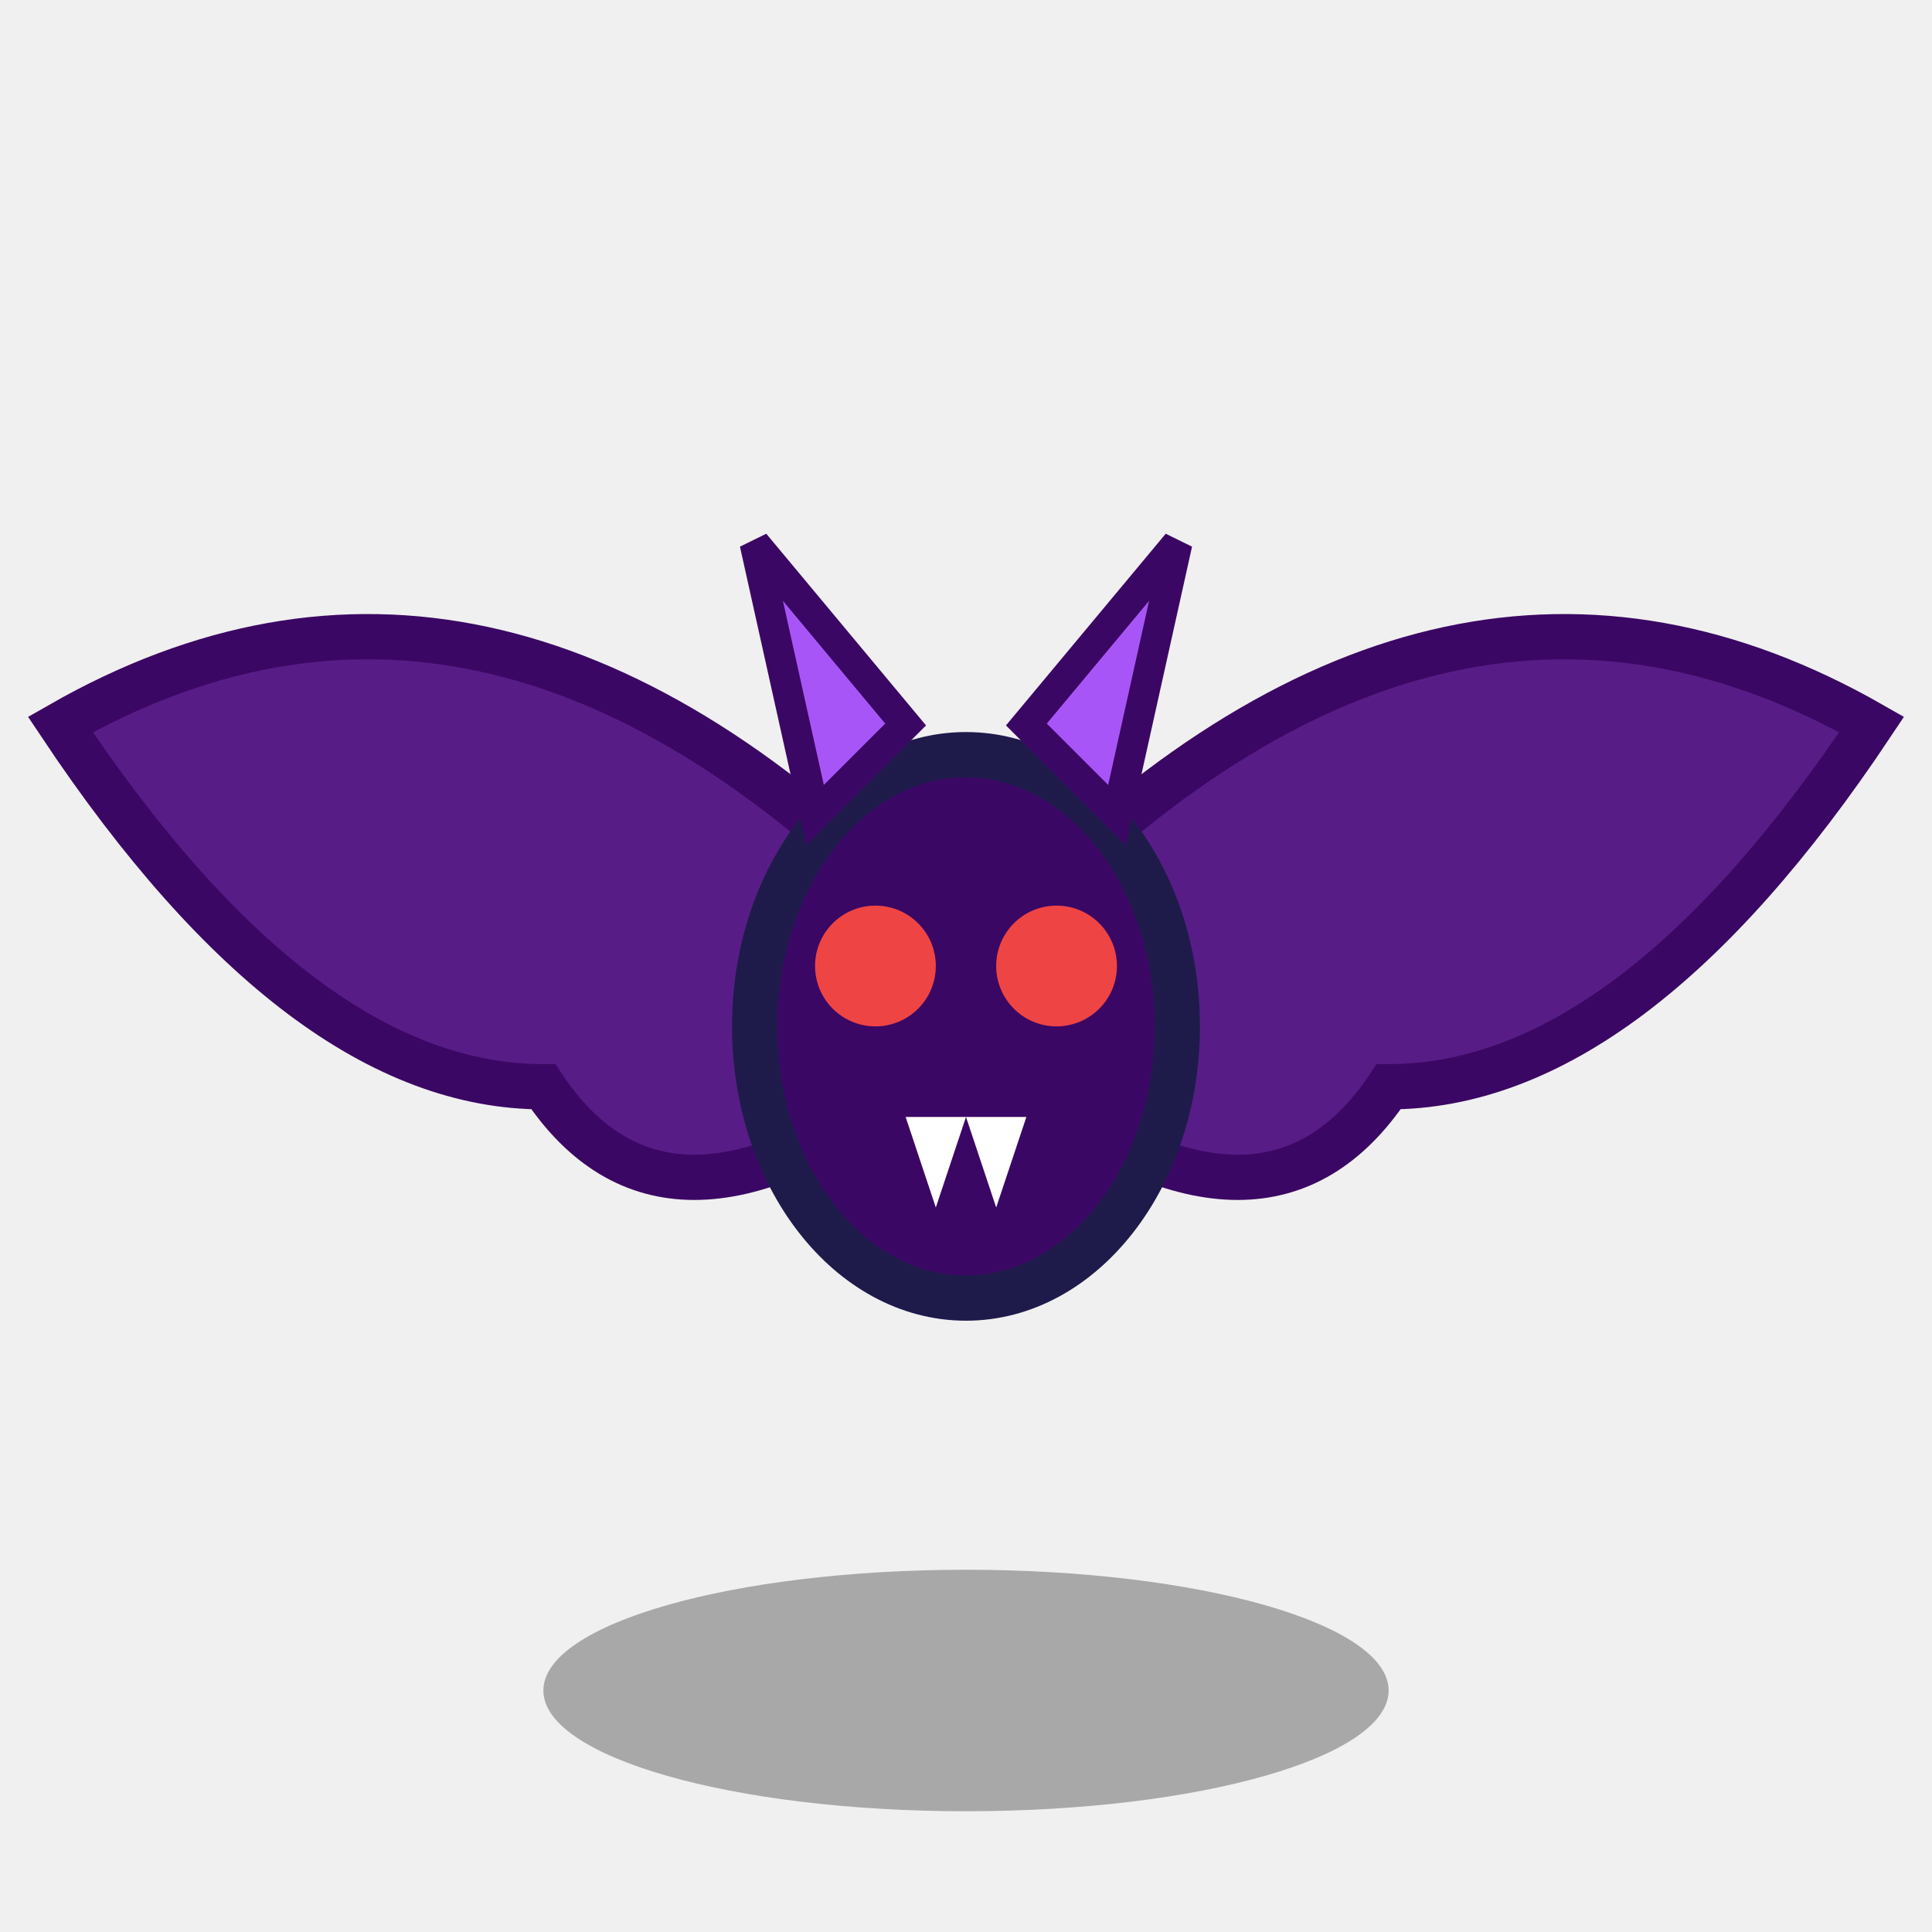
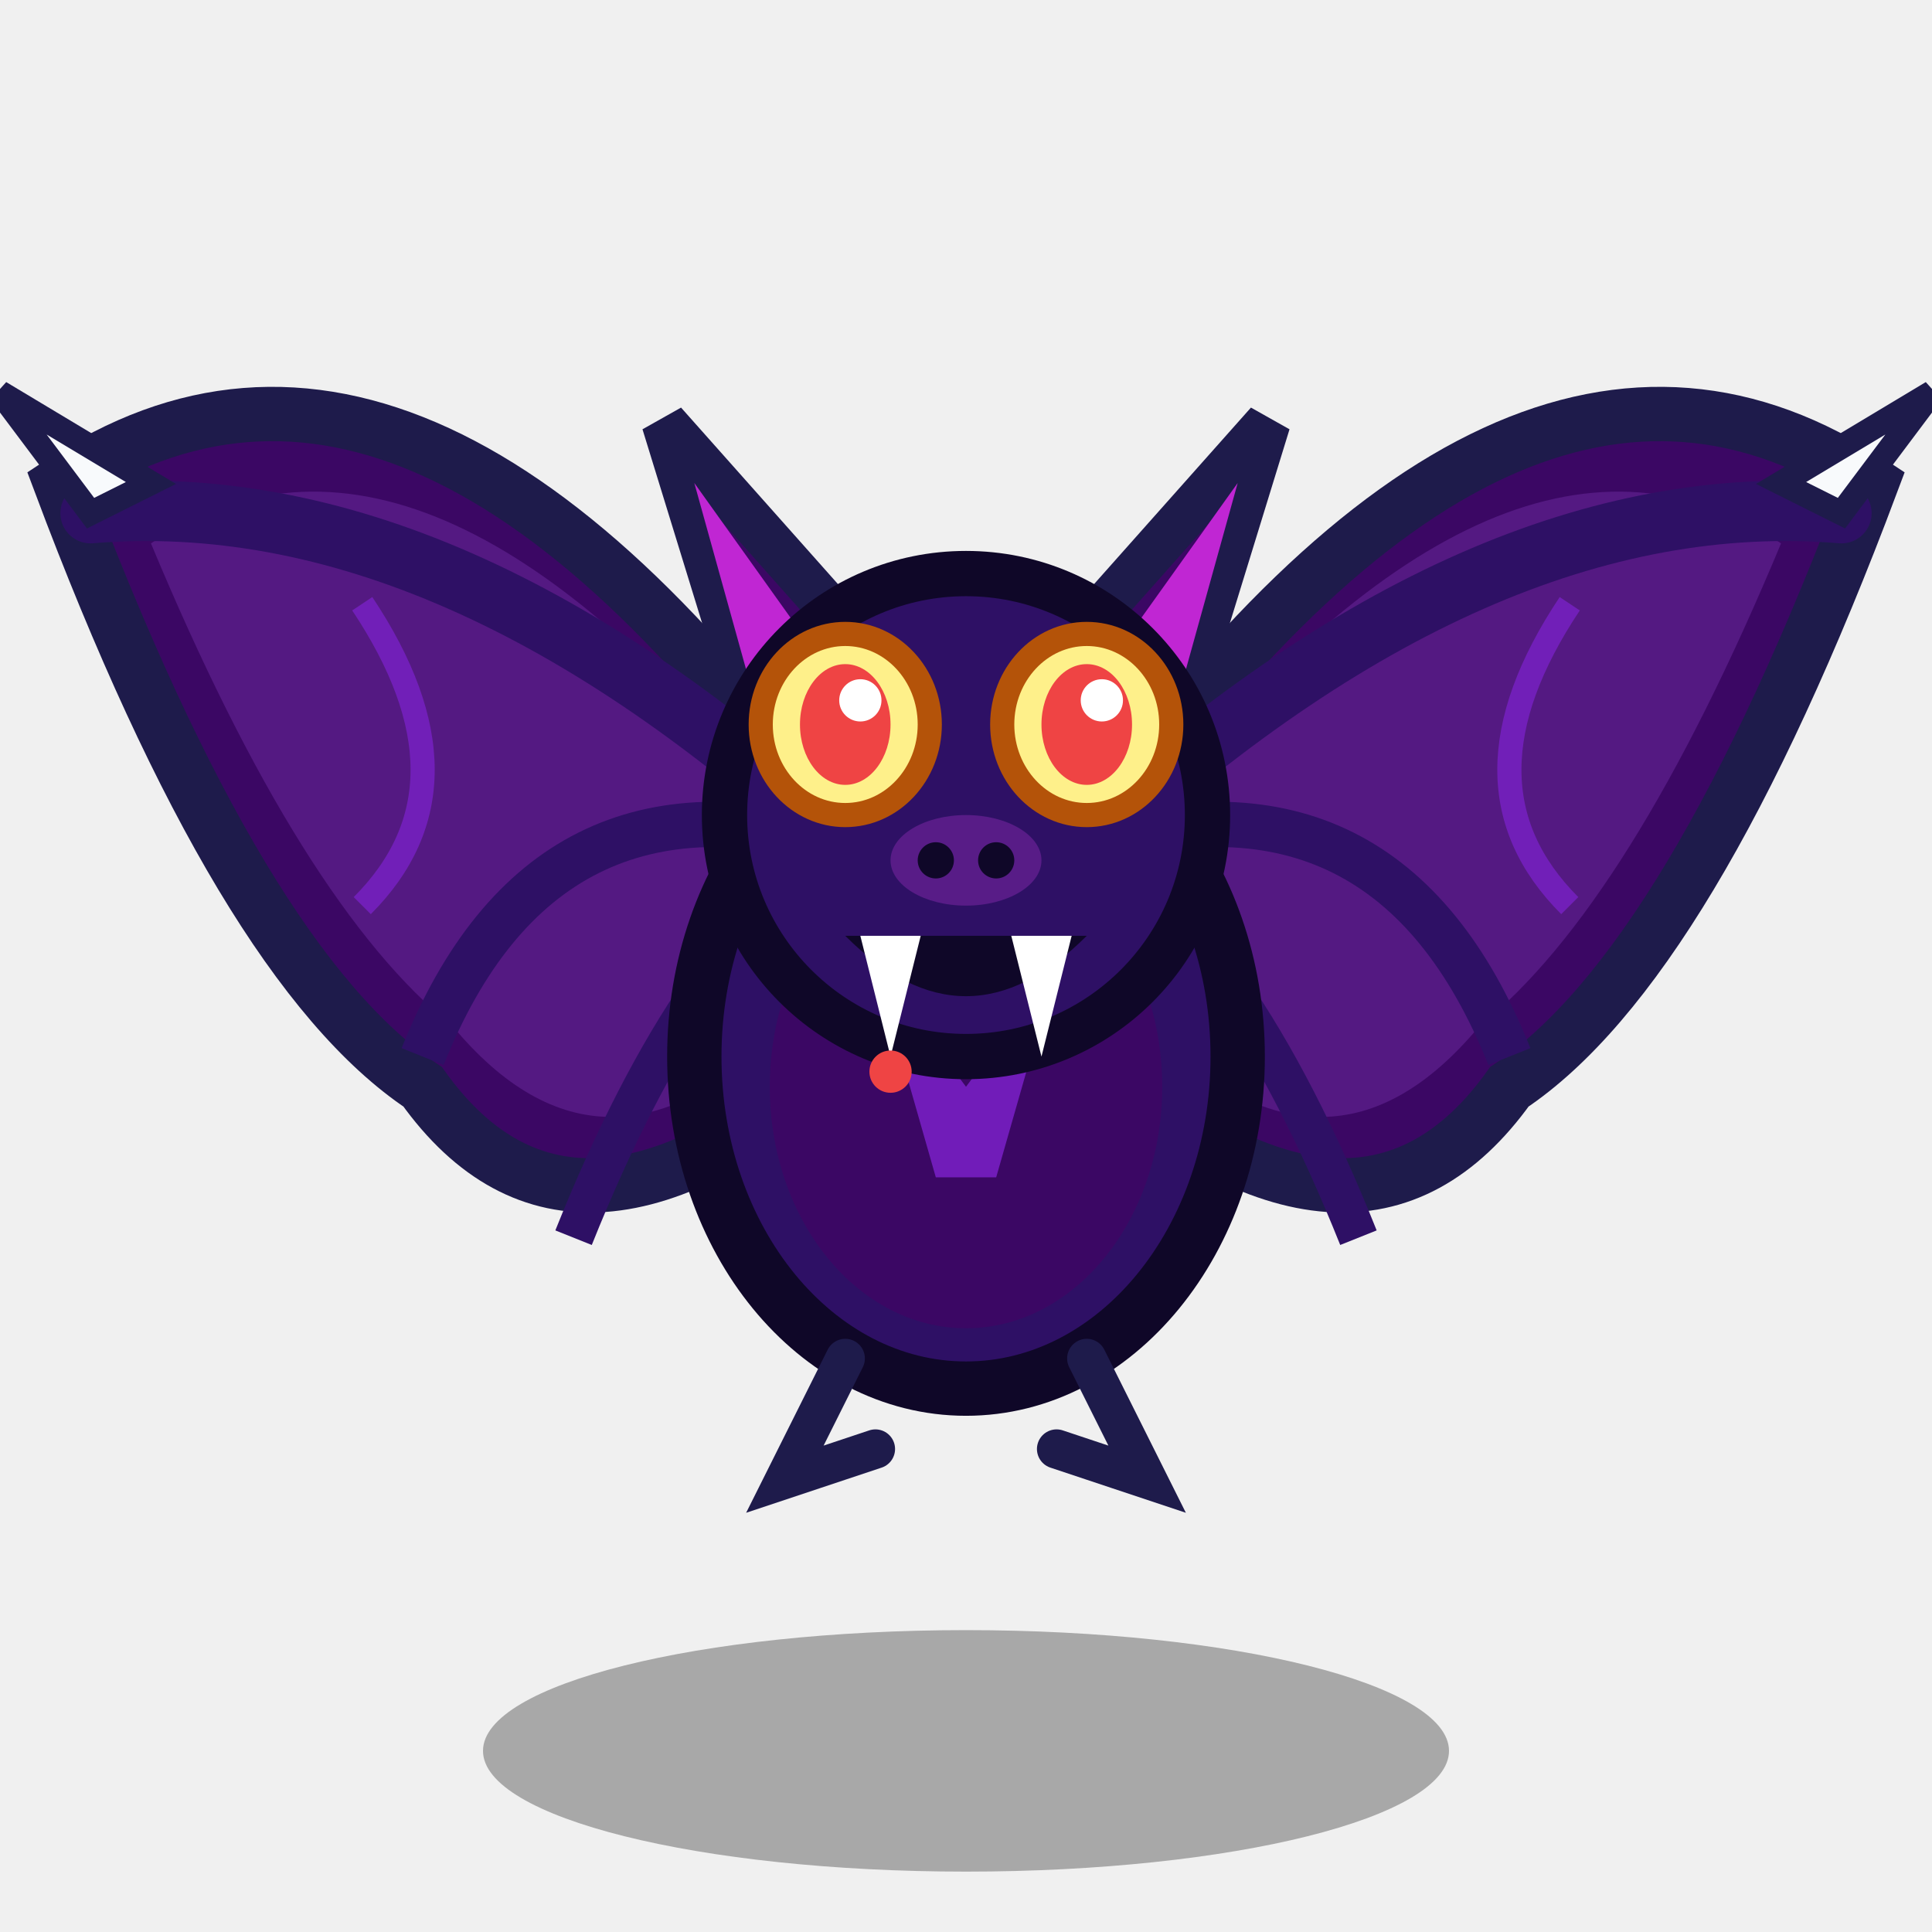
<svg xmlns="http://www.w3.org/2000/svg" viewBox="0 0 64 64" width="64" height="64">
-   <ellipse cx="32" cy="56" rx="14" ry="4" fill="rgba(0,0,0,0.3)" />
-   <path d="M30 30 Q16 16 2 24 Q10 36 18 36 Q22 42 30 36 Z" fill="#581c87" stroke="#3b0764" stroke-width="1.5" />
-   <path d="M34 30 Q48 16 62 24 Q54 36 46 36 Q42 42 34 36 Z" fill="#581c87" stroke="#3b0764" stroke-width="1.5" />
-   <ellipse cx="32" cy="34" rx="7" ry="9" fill="#3b0764" stroke="#1e1b4b" stroke-width="1.5" />
-   <polygon points="27,27 25,18 30,24" fill="#a855f7" stroke="#3b0764" stroke-width="1" />
-   <polygon points="37,27 39,18 34,24" fill="#a855f7" stroke="#3b0764" stroke-width="1" />
-   <circle cx="29" cy="32" r="2" fill="#ef4444" />
-   <circle cx="35" cy="32" r="2" fill="#ef4444" />
-   <polygon points="30,37 31,40 32,37" fill="#ffffff" />
-   <polygon points="32,37 33,40 34,37" fill="#ffffff" />
+   <ellipse cx="32" cy="58" rx="16" ry="4" fill="rgba(0,0,0,0.3)" />
+   <path d="M28 28 Q14 8 2 16 Q8 32 14 36 Q19 43 28 35 Z" fill="#3b0764" stroke="#1e1b4b" stroke-width="1.8" />
+   <path d="M26 27 Q14 12 5 18 Q10 30 15 34 Q20 40 26 34 Z" fill="#581c87" opacity="0.85" />
+   <path d="M28 28 Q15 16 3 17" stroke="#2e1065" stroke-width="2" fill="none" stroke-linecap="round" />
+   <path d="M28 28 Q18 25 14 35" stroke="#2e1065" stroke-width="1.5" fill="none" />
+   <path d="M28 28 Q23 31 19 41" stroke="#2e1065" stroke-width="1.3" fill="none" />
+   <polygon points="3,17 0,13 5,16" fill="#f8fafc" stroke="#1e1b4b" stroke-width="0.8" />
+   <path d="M12 20 Q16 26 12 30" stroke="#7e22ce" stroke-width="0.8" fill="none" opacity="0.7" />
+   <path d="M36 28 Q50 8 62 16 Q56 32 50 36 Q45 43 36 35 Z" fill="#3b0764" stroke="#1e1b4b" stroke-width="1.8" />
+   <path d="M38 27 Q50 12 59 18 Q54 30 49 34 Q44 40 38 34 Z" fill="#581c87" opacity="0.85" />
+   <path d="M36 28 Q49 16 61 17" stroke="#2e1065" stroke-width="2" fill="none" stroke-linecap="round" />
+   <path d="M36 28 Q46 25 50 35" stroke="#2e1065" stroke-width="1.5" fill="none" />
+   <path d="M36 28 Q41 31 45 41" stroke="#2e1065" stroke-width="1.3" fill="none" />
+   <polygon points="61,17 64,13 59,16" fill="#f8fafc" stroke="#1e1b4b" stroke-width="0.8" />
+   <path d="M52 20 Q48 26 52 30" stroke="#7e22ce" stroke-width="0.8" fill="none" opacity="0.7" />
+   <ellipse cx="32" cy="35" rx="9" ry="11" fill="#2e1065" stroke="#0f0728" stroke-width="1.8" />
+   <ellipse cx="32" cy="36" rx="6.5" ry="8" fill="#3b0764" />
+   <path d="M29 32 L32 36 L35 32 L33 39 L31 39 Z" fill="#7e22ce" opacity="0.8" />
+   <polygon points="26,27 22,14 30,23" fill="#3b0764" stroke="#1e1b4b" stroke-width="1.5" />
+   <polygon points="25.5,25 23,16 28,23" fill="#c026d3" />
+   <polygon points="38,27 42,14 34,23" fill="#3b0764" stroke="#1e1b4b" stroke-width="1.5" />
+   <polygon points="38.5,25 41,16 36,23" fill="#c026d3" />
+   <circle cx="32" cy="27" r="8" fill="#2e1065" stroke="#0f0728" stroke-width="1.5" />
+   <ellipse cx="32" cy="28.5" rx="2.5" ry="1.5" fill="#581c87" />
+   <circle cx="31" cy="28.5" r="0.6" fill="#0f0728" />
+   <circle cx="33" cy="28.5" r="0.6" fill="#0f0728" />
+   <ellipse cx="28" cy="24" rx="2.8" ry="3" fill="#fef08a" stroke="#b45309" stroke-width="0.8" />
+   <ellipse cx="28" cy="24" rx="1.5" ry="2" fill="#ef4444" />
+   <circle cx="28.5" cy="23.2" r="0.7" fill="#ffffff" />
+   <ellipse cx="36" cy="24" rx="2.8" ry="3" fill="#fef08a" stroke="#b45309" stroke-width="0.8" />
+   <ellipse cx="36" cy="24" rx="1.5" ry="2" fill="#ef4444" />
+   <circle cx="36.5" cy="23.2" r="0.7" fill="#ffffff" />
+   <path d="M28 31 Q32 35 36 31 Z" fill="#0f0728" />
+   <polygon points="28.5,31 29.5,35 30.5,31" fill="#ffffff" />
+   <polygon points="33.5,31 34.5,35 35.5,31" fill="#ffffff" />
+   <circle cx="29.5" cy="35.5" r="0.7" fill="#ef4444" />
+   <path d="M28 45 L26 49 L29 48" stroke="#1e1b4b" stroke-width="1.3" fill="none" stroke-linecap="round" />
+   <path d="M36 45 L38 49 L35 48" stroke="#1e1b4b" stroke-width="1.3" fill="none" stroke-linecap="round" />
</svg>
